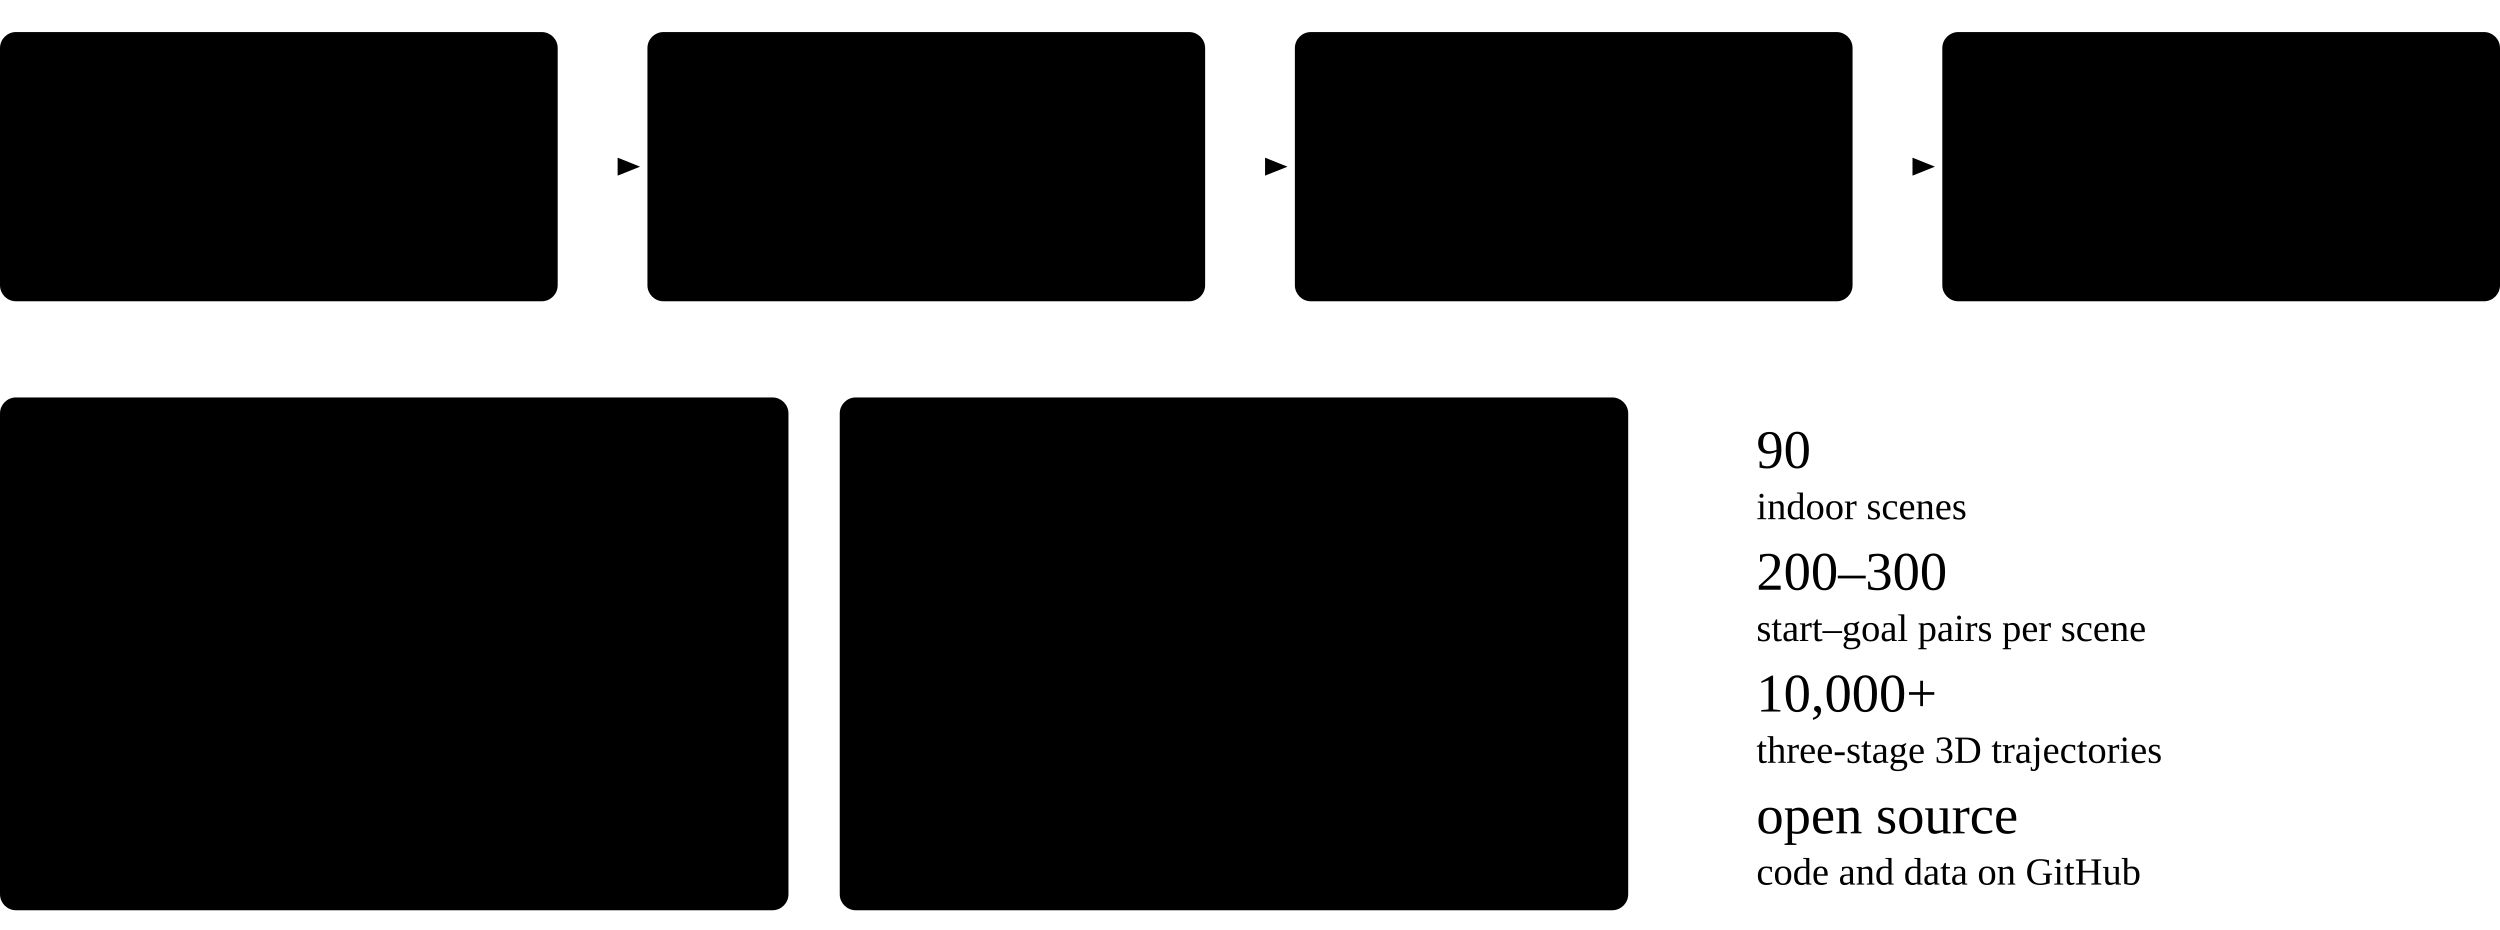
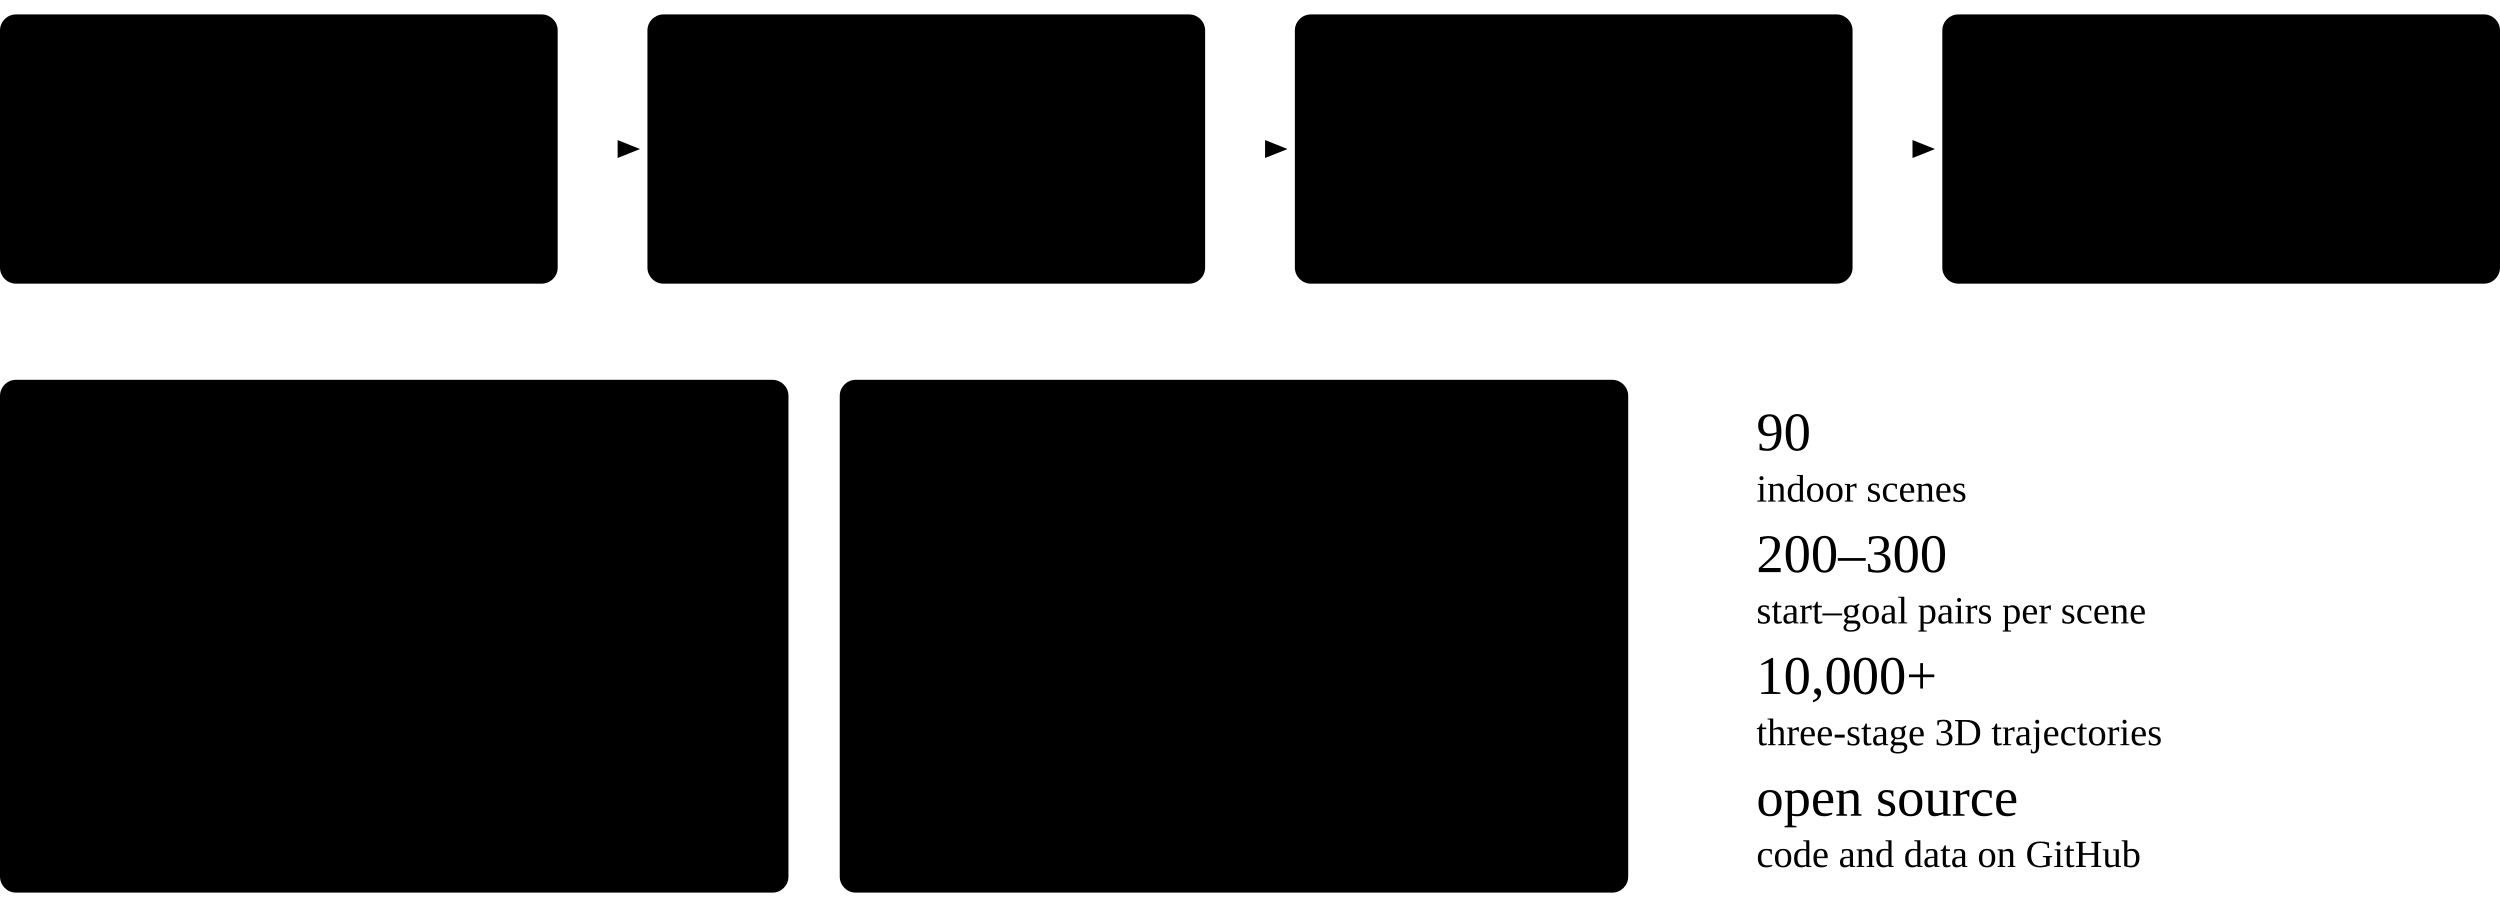
- <svg xmlns="http://www.w3.org/2000/svg" class="fig-svg" viewBox="0 0 780 290" role="img" aria-label="Four-step pipeline generating 3D aerial trajectories and instructions in Habitat">
+ <svg xmlns="http://www.w3.org/2000/svg" class="fig-svg" viewBox="0 5.5 780 283" role="img" aria-label="Four-step pipeline generating 3D aerial trajectories and instructions in Habitat">
  <defs>
    <marker id="vln_pipeline-ah" viewBox="0 0 10 10" refX="9" refY="5" markerWidth="7" markerHeight="7" orient="auto-start-reverse">
      <path d="M0,1 L10,5 L0,9 z" class="ah" />
    </marker>
    <marker id="vln_pipeline-ahacc" viewBox="0 0 10 10" refX="9" refY="5" markerWidth="7" markerHeight="7" orient="auto-start-reverse">
      <path d="M0,1 L10,5 L0,9 z" class="ah k-acc" />
    </marker>
    <marker id="vln_pipeline-ahblue" viewBox="0 0 10 10" refX="9" refY="5" markerWidth="7" markerHeight="7" orient="auto-start-reverse">
      <path d="M0,1 L10,5 L0,9 z" class="ah k-blue" />
    </marker>
    <marker id="vln_pipeline-ahmut" viewBox="0 0 10 10" refX="9" refY="5" markerWidth="7" markerHeight="7" orient="auto-start-reverse">
      <path d="M0,1 L10,5 L0,9 z" class="ah k-mut" />
    </marker>
  </defs>
  <rect x="0.0" y="10.0" width="174.0" height="84.0" rx="5" class="box" />
  <text x="87.0" y="42.2" class="t" text-anchor="middle">① Start–goal pairs</text>
  <text x="87.0" y="56.6" class="m" text-anchor="middle">200–300 per scene</text>
  <text x="87.0" y="70.6" class="m" text-anchor="middle">navigable, filtered</text>
  <path d="M177.0,52.0 L199.0,52.0" class="ln" marker-end="url(#vln_pipeline-ah)" />
  <rect x="202.0" y="10.0" width="174.0" height="84.0" rx="5" class="box k-acc" />
  <text x="289.0" y="42.2" class="t" text-anchor="middle">② 2D cruise path</text>
  <text x="289.0" y="56.6" class="m" text-anchor="middle">Lattice A* on (x, y, θ)</text>
  <text x="289.0" y="70.6" class="m" text-anchor="middle">H = ‖p − p_g‖/L + λ|Δθ|</text>
  <path d="M379.0,52.0 L401.0,52.0" class="ln" marker-end="url(#vln_pipeline-ah)" />
  <rect x="404.0" y="10.0" width="174.0" height="84.0" rx="5" class="box" />
  <text x="491.0" y="42.2" class="t" text-anchor="middle">③ 3D trajectory</text>
  <text x="491.0" y="56.6" class="m" text-anchor="middle">takeoff + cruise + landing</text>
  <text x="491.0" y="70.6" class="m" text-anchor="middle">RGB-D along the path</text>
  <path d="M581.0,52.0 L603.0,52.0" class="ln" marker-end="url(#vln_pipeline-ah)" />
  <rect x="606.0" y="10.0" width="174.0" height="84.0" rx="5" class="box" />
  <text x="693.0" y="42.2" class="t" text-anchor="middle">④ Instruction</text>
  <text x="693.0" y="56.6" class="m" text-anchor="middle">video → text model</text>
  <text x="693.0" y="70.6" class="m" text-anchor="middle">one per trajectory</text>
  <rect x="0.0" y="124.0" width="246.0" height="160.0" rx="5" class="box" />
  <text x="12.0" y="142.0" class="cap">GRID A* · RIGHT-ANGLE TURNS</text>
  <circle cx="20" cy="156" r="1" class="f-rule" />
  <circle cx="20" cy="174" r="1" class="f-rule" />
  <circle cx="20" cy="192" r="1" class="f-rule" />
  <circle cx="20" cy="210" r="1" class="f-rule" />
  <circle cx="20" cy="228" r="1" class="f-rule" />
  <circle cx="20" cy="246" r="1" class="f-rule" />
  <circle cx="20" cy="264" r="1" class="f-rule" />
  <circle cx="38" cy="156" r="1" class="f-rule" />
  <circle cx="38" cy="174" r="1" class="f-rule" />
  <circle cx="38" cy="192" r="1" class="f-rule" />
  <circle cx="38" cy="210" r="1" class="f-rule" />
  <circle cx="38" cy="228" r="1" class="f-rule" />
  <circle cx="38" cy="246" r="1" class="f-rule" />
  <circle cx="38" cy="264" r="1" class="f-rule" />
  <circle cx="56" cy="156" r="1" class="f-rule" />
  <circle cx="56" cy="174" r="1" class="f-rule" />
  <circle cx="56" cy="192" r="1" class="f-rule" />
  <circle cx="56" cy="210" r="1" class="f-rule" />
  <circle cx="56" cy="228" r="1" class="f-rule" />
  <circle cx="56" cy="246" r="1" class="f-rule" />
  <circle cx="56" cy="264" r="1" class="f-rule" />
  <circle cx="74" cy="156" r="1" class="f-rule" />
  <circle cx="74" cy="174" r="1" class="f-rule" />
  <circle cx="74" cy="192" r="1" class="f-rule" />
  <circle cx="74" cy="210" r="1" class="f-rule" />
  <circle cx="74" cy="228" r="1" class="f-rule" />
  <circle cx="74" cy="246" r="1" class="f-rule" />
  <circle cx="74" cy="264" r="1" class="f-rule" />
  <circle cx="92" cy="156" r="1" class="f-rule" />
  <circle cx="92" cy="174" r="1" class="f-rule" />
  <circle cx="92" cy="192" r="1" class="f-rule" />
  <circle cx="92" cy="210" r="1" class="f-rule" />
  <circle cx="92" cy="228" r="1" class="f-rule" />
  <circle cx="92" cy="246" r="1" class="f-rule" />
  <circle cx="92" cy="264" r="1" class="f-rule" />
  <circle cx="110" cy="156" r="1" class="f-rule" />
  <circle cx="110" cy="174" r="1" class="f-rule" />
  <circle cx="110" cy="192" r="1" class="f-rule" />
  <circle cx="110" cy="210" r="1" class="f-rule" />
  <circle cx="110" cy="228" r="1" class="f-rule" />
  <circle cx="110" cy="246" r="1" class="f-rule" />
  <circle cx="110" cy="264" r="1" class="f-rule" />
  <circle cx="128" cy="156" r="1" class="f-rule" />
  <circle cx="128" cy="174" r="1" class="f-rule" />
  <circle cx="128" cy="192" r="1" class="f-rule" />
  <circle cx="128" cy="210" r="1" class="f-rule" />
  <circle cx="128" cy="228" r="1" class="f-rule" />
  <circle cx="128" cy="246" r="1" class="f-rule" />
  <circle cx="128" cy="264" r="1" class="f-rule" />
  <circle cx="146" cy="156" r="1" class="f-rule" />
  <circle cx="146" cy="174" r="1" class="f-rule" />
  <circle cx="146" cy="192" r="1" class="f-rule" />
  <circle cx="146" cy="210" r="1" class="f-rule" />
  <circle cx="146" cy="228" r="1" class="f-rule" />
  <circle cx="146" cy="246" r="1" class="f-rule" />
  <circle cx="146" cy="264" r="1" class="f-rule" />
  <circle cx="164" cy="156" r="1" class="f-rule" />
  <circle cx="164" cy="174" r="1" class="f-rule" />
  <circle cx="164" cy="192" r="1" class="f-rule" />
  <circle cx="164" cy="210" r="1" class="f-rule" />
  <circle cx="164" cy="228" r="1" class="f-rule" />
  <circle cx="164" cy="246" r="1" class="f-rule" />
  <circle cx="164" cy="264" r="1" class="f-rule" />
  <circle cx="182" cy="156" r="1" class="f-rule" />
  <circle cx="182" cy="174" r="1" class="f-rule" />
  <circle cx="182" cy="192" r="1" class="f-rule" />
  <circle cx="182" cy="210" r="1" class="f-rule" />
  <circle cx="182" cy="228" r="1" class="f-rule" />
  <circle cx="182" cy="246" r="1" class="f-rule" />
  <circle cx="182" cy="264" r="1" class="f-rule" />
  <circle cx="200" cy="156" r="1" class="f-rule" />
  <circle cx="200" cy="174" r="1" class="f-rule" />
  <circle cx="200" cy="192" r="1" class="f-rule" />
  <circle cx="200" cy="210" r="1" class="f-rule" />
  <circle cx="200" cy="228" r="1" class="f-rule" />
  <circle cx="200" cy="246" r="1" class="f-rule" />
  <circle cx="200" cy="264" r="1" class="f-rule" />
  <circle cx="218" cy="156" r="1" class="f-rule" />
  <circle cx="218" cy="174" r="1" class="f-rule" />
  <circle cx="218" cy="192" r="1" class="f-rule" />
  <circle cx="218" cy="210" r="1" class="f-rule" />
  <circle cx="218" cy="228" r="1" class="f-rule" />
  <circle cx="218" cy="246" r="1" class="f-rule" />
  <circle cx="218" cy="264" r="1" class="f-rule" />
  <rect x="96.0" y="188.0" width="50.0" height="46.0" rx="3" class="f-rule" fill-opacity="0.6" />
  <path d="M32.0,262.0 L74.0,262.0 L74.0,174.0 L164.0,174.0 L164.0,168.0 L218.0,168.0" class="ln" marker-end="url(#vln_pipeline-ah)" />
  <circle cx="32" cy="262" r="4" class="f-ink" />
  <text x="28.0" y="278.0" class="m">start</text>
  <text x="220.0" y="160.0" class="m" text-anchor="end">goal</text>
  <rect x="262.0" y="124.0" width="246.0" height="160.0" rx="5" class="box" />
  <text x="274.0" y="142.0" class="cap acc">LATTICE A* · TURNS WHILE MOVING</text>
  <circle cx="282" cy="156" r="1" class="f-rule" />
  <circle cx="282" cy="174" r="1" class="f-rule" />
  <circle cx="282" cy="192" r="1" class="f-rule" />
  <circle cx="282" cy="210" r="1" class="f-rule" />
  <circle cx="282" cy="228" r="1" class="f-rule" />
  <circle cx="282" cy="246" r="1" class="f-rule" />
  <circle cx="282" cy="264" r="1" class="f-rule" />
  <circle cx="300" cy="156" r="1" class="f-rule" />
  <circle cx="300" cy="174" r="1" class="f-rule" />
  <circle cx="300" cy="192" r="1" class="f-rule" />
  <circle cx="300" cy="210" r="1" class="f-rule" />
  <circle cx="300" cy="228" r="1" class="f-rule" />
  <circle cx="300" cy="246" r="1" class="f-rule" />
  <circle cx="300" cy="264" r="1" class="f-rule" />
  <circle cx="318" cy="156" r="1" class="f-rule" />
  <circle cx="318" cy="174" r="1" class="f-rule" />
  <circle cx="318" cy="192" r="1" class="f-rule" />
  <circle cx="318" cy="210" r="1" class="f-rule" />
  <circle cx="318" cy="228" r="1" class="f-rule" />
  <circle cx="318" cy="246" r="1" class="f-rule" />
  <circle cx="318" cy="264" r="1" class="f-rule" />
  <circle cx="336" cy="156" r="1" class="f-rule" />
  <circle cx="336" cy="174" r="1" class="f-rule" />
  <circle cx="336" cy="192" r="1" class="f-rule" />
  <circle cx="336" cy="210" r="1" class="f-rule" />
  <circle cx="336" cy="228" r="1" class="f-rule" />
  <circle cx="336" cy="246" r="1" class="f-rule" />
  <circle cx="336" cy="264" r="1" class="f-rule" />
  <circle cx="354" cy="156" r="1" class="f-rule" />
  <circle cx="354" cy="174" r="1" class="f-rule" />
  <circle cx="354" cy="192" r="1" class="f-rule" />
  <circle cx="354" cy="210" r="1" class="f-rule" />
  <circle cx="354" cy="228" r="1" class="f-rule" />
  <circle cx="354" cy="246" r="1" class="f-rule" />
  <circle cx="354" cy="264" r="1" class="f-rule" />
  <circle cx="372" cy="156" r="1" class="f-rule" />
  <circle cx="372" cy="174" r="1" class="f-rule" />
  <circle cx="372" cy="192" r="1" class="f-rule" />
  <circle cx="372" cy="210" r="1" class="f-rule" />
  <circle cx="372" cy="228" r="1" class="f-rule" />
  <circle cx="372" cy="246" r="1" class="f-rule" />
  <circle cx="372" cy="264" r="1" class="f-rule" />
  <circle cx="390" cy="156" r="1" class="f-rule" />
  <circle cx="390" cy="174" r="1" class="f-rule" />
  <circle cx="390" cy="192" r="1" class="f-rule" />
  <circle cx="390" cy="210" r="1" class="f-rule" />
  <circle cx="390" cy="228" r="1" class="f-rule" />
  <circle cx="390" cy="246" r="1" class="f-rule" />
  <circle cx="390" cy="264" r="1" class="f-rule" />
  <circle cx="408" cy="156" r="1" class="f-rule" />
  <circle cx="408" cy="174" r="1" class="f-rule" />
  <circle cx="408" cy="192" r="1" class="f-rule" />
  <circle cx="408" cy="210" r="1" class="f-rule" />
  <circle cx="408" cy="228" r="1" class="f-rule" />
  <circle cx="408" cy="246" r="1" class="f-rule" />
  <circle cx="408" cy="264" r="1" class="f-rule" />
  <circle cx="426" cy="156" r="1" class="f-rule" />
  <circle cx="426" cy="174" r="1" class="f-rule" />
  <circle cx="426" cy="192" r="1" class="f-rule" />
  <circle cx="426" cy="210" r="1" class="f-rule" />
  <circle cx="426" cy="228" r="1" class="f-rule" />
  <circle cx="426" cy="246" r="1" class="f-rule" />
  <circle cx="426" cy="264" r="1" class="f-rule" />
  <circle cx="444" cy="156" r="1" class="f-rule" />
  <circle cx="444" cy="174" r="1" class="f-rule" />
  <circle cx="444" cy="192" r="1" class="f-rule" />
  <circle cx="444" cy="210" r="1" class="f-rule" />
  <circle cx="444" cy="228" r="1" class="f-rule" />
  <circle cx="444" cy="246" r="1" class="f-rule" />
  <circle cx="444" cy="264" r="1" class="f-rule" />
  <circle cx="462" cy="156" r="1" class="f-rule" />
  <circle cx="462" cy="174" r="1" class="f-rule" />
  <circle cx="462" cy="192" r="1" class="f-rule" />
  <circle cx="462" cy="210" r="1" class="f-rule" />
  <circle cx="462" cy="228" r="1" class="f-rule" />
  <circle cx="462" cy="246" r="1" class="f-rule" />
  <circle cx="462" cy="264" r="1" class="f-rule" />
  <circle cx="480" cy="156" r="1" class="f-rule" />
  <circle cx="480" cy="174" r="1" class="f-rule" />
  <circle cx="480" cy="192" r="1" class="f-rule" />
  <circle cx="480" cy="210" r="1" class="f-rule" />
  <circle cx="480" cy="228" r="1" class="f-rule" />
  <circle cx="480" cy="246" r="1" class="f-rule" />
  <circle cx="480" cy="264" r="1" class="f-rule" />
  <rect x="358.0" y="188.0" width="50.0" height="46.0" rx="3" class="f-rule" fill-opacity="0.6" />
  <path d="M294,262 C342,264 332,172 382,170 S452,168 480,168" class="ln k-acc" marker-end="url(#vln_pipeline-ahacc)" />
  <circle cx="294" cy="262" r="4" class="f-ink" />
  <text x="290.0" y="278.0" class="m">start</text>
  <text x="482.0" y="160.0" class="m" text-anchor="end">goal</text>
  <text x="548.0" y="146.0" class="t acc" style="font-size:17px">90</text>
  <text x="548.0" y="162.0" class="m">indoor scenes</text>
  <text x="548.0" y="184.0" class="t acc" style="font-size:17px">200–300</text>
  <text x="548.0" y="200.0" class="m">start–goal pairs per scene</text>
  <text x="548.0" y="222.0" class="t acc" style="font-size:17px">10,000+</text>
  <text x="548.0" y="238.0" class="m">three-stage 3D trajectories</text>
  <text x="548.0" y="260.0" class="t acc" style="font-size:17px">open source</text>
  <text x="548.0" y="276.0" class="m">code and data on GitHub</text>
</svg>
